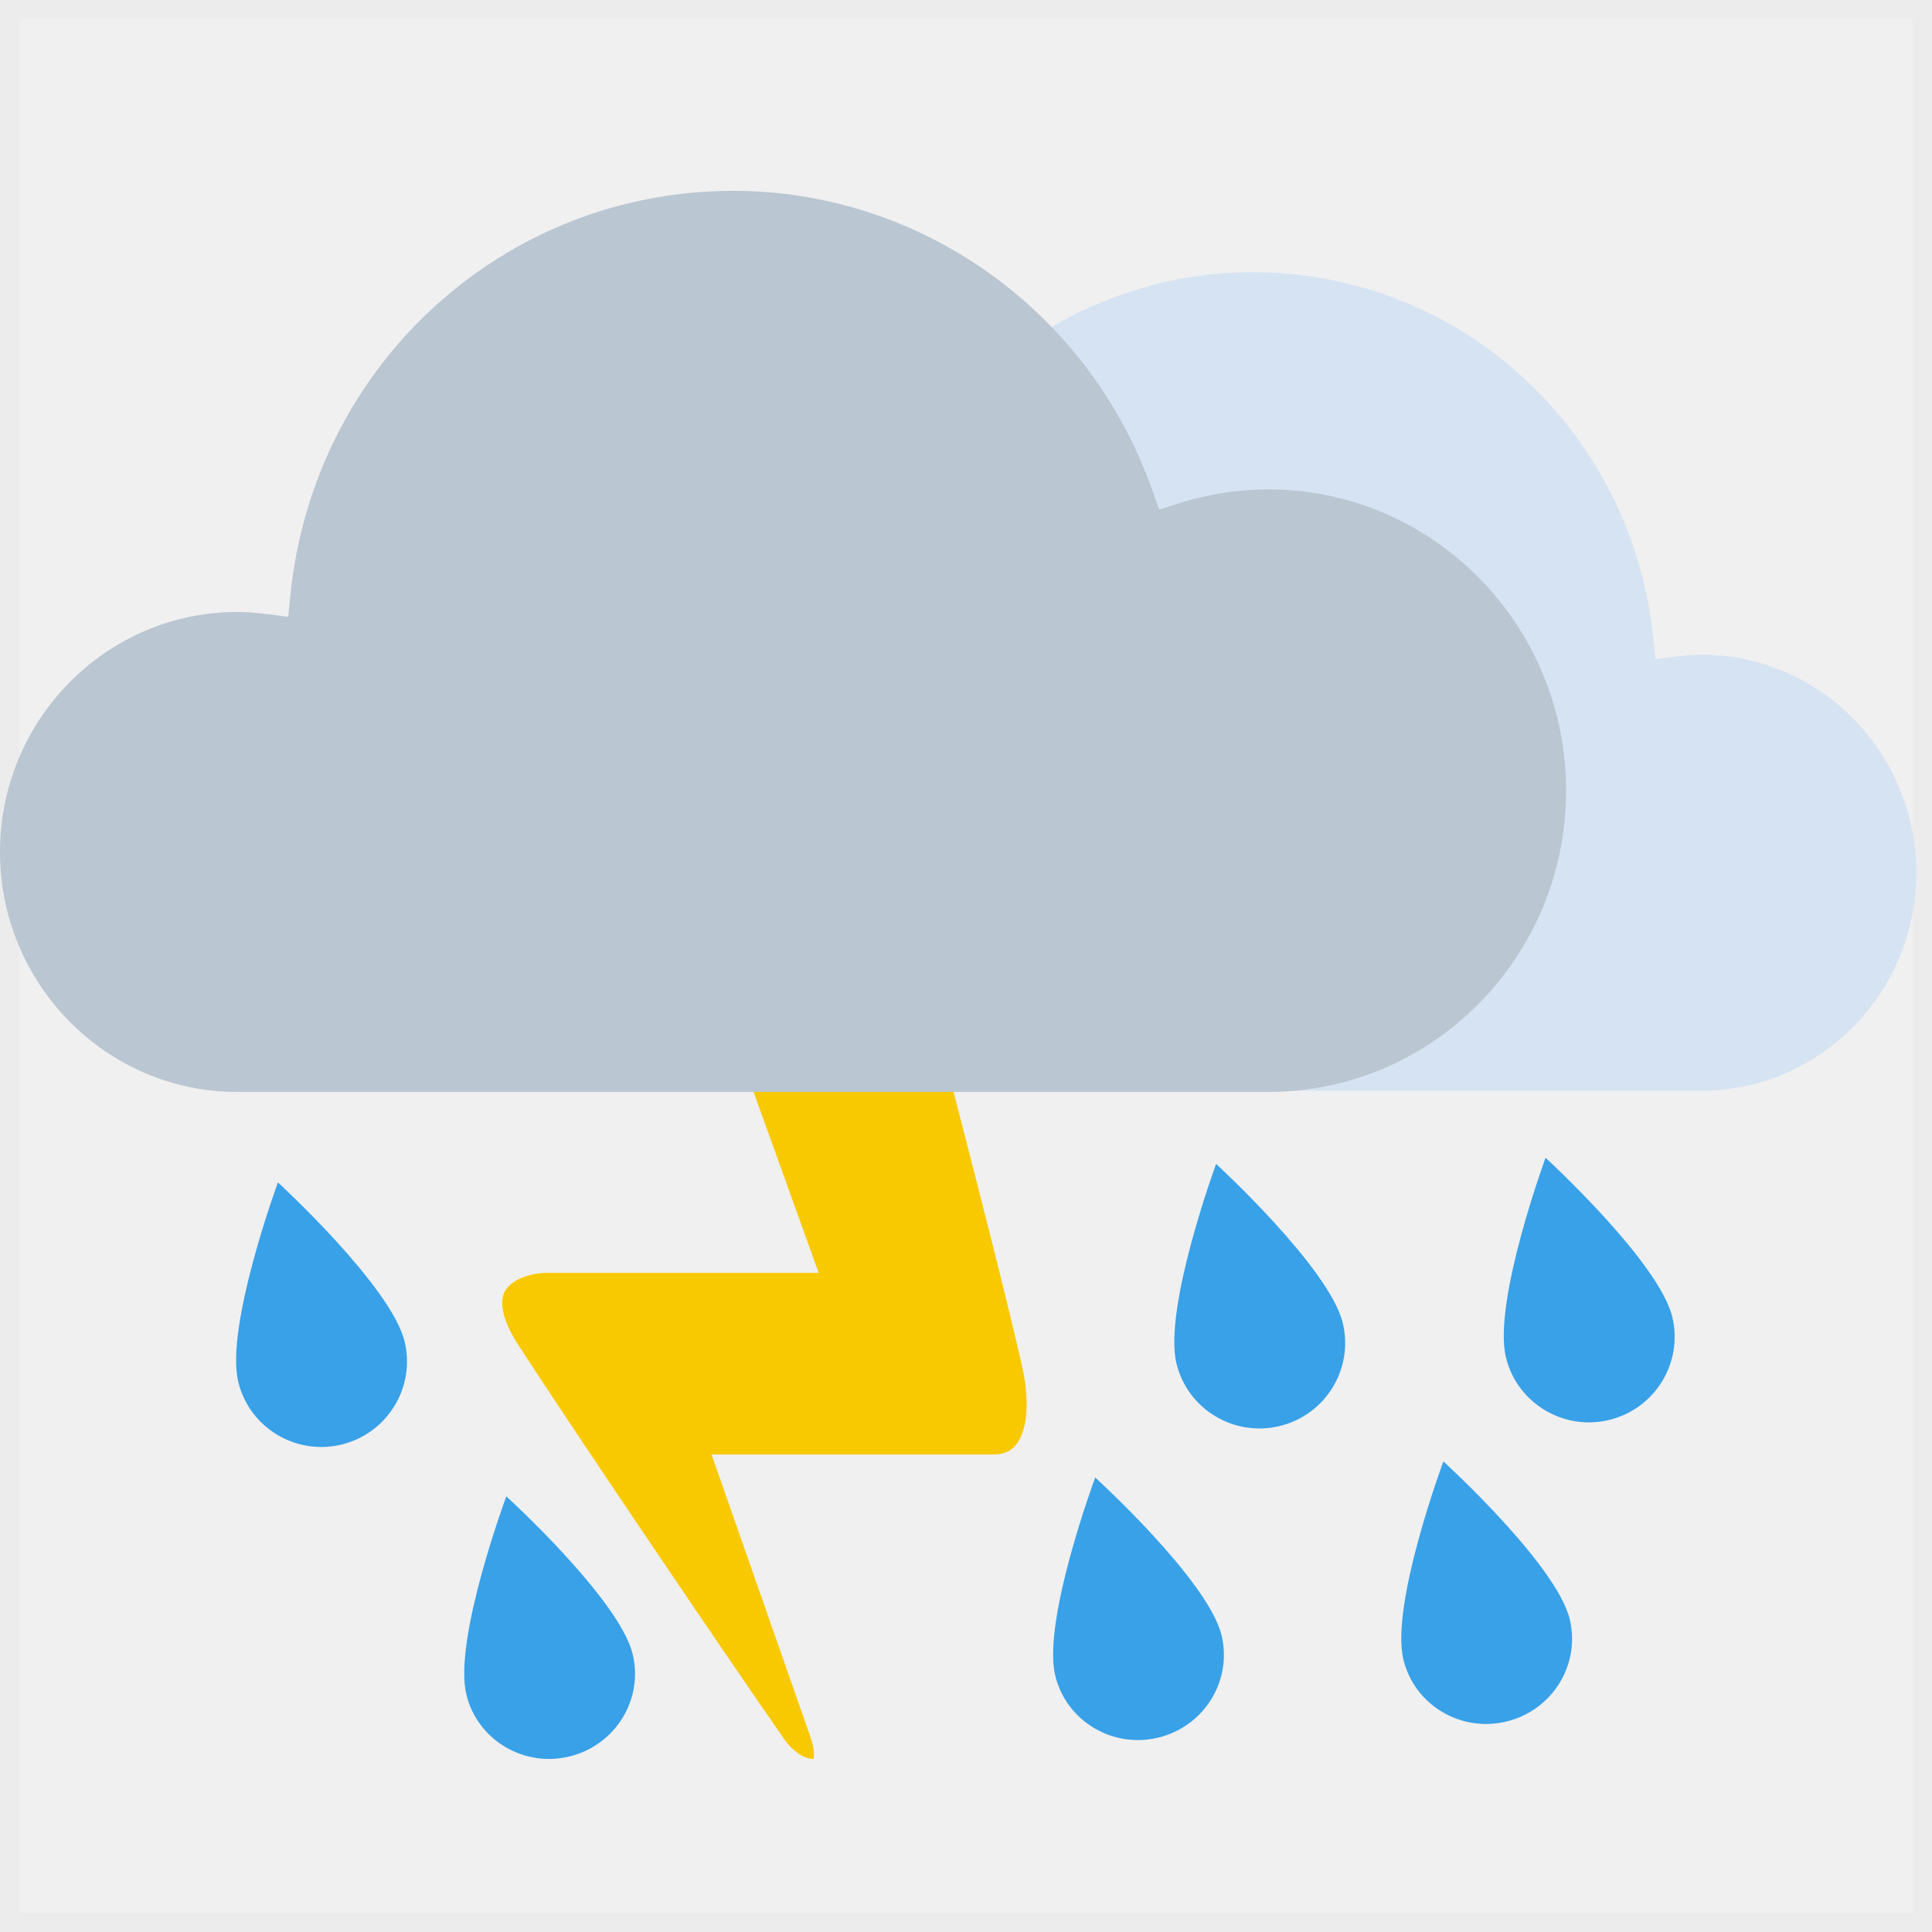
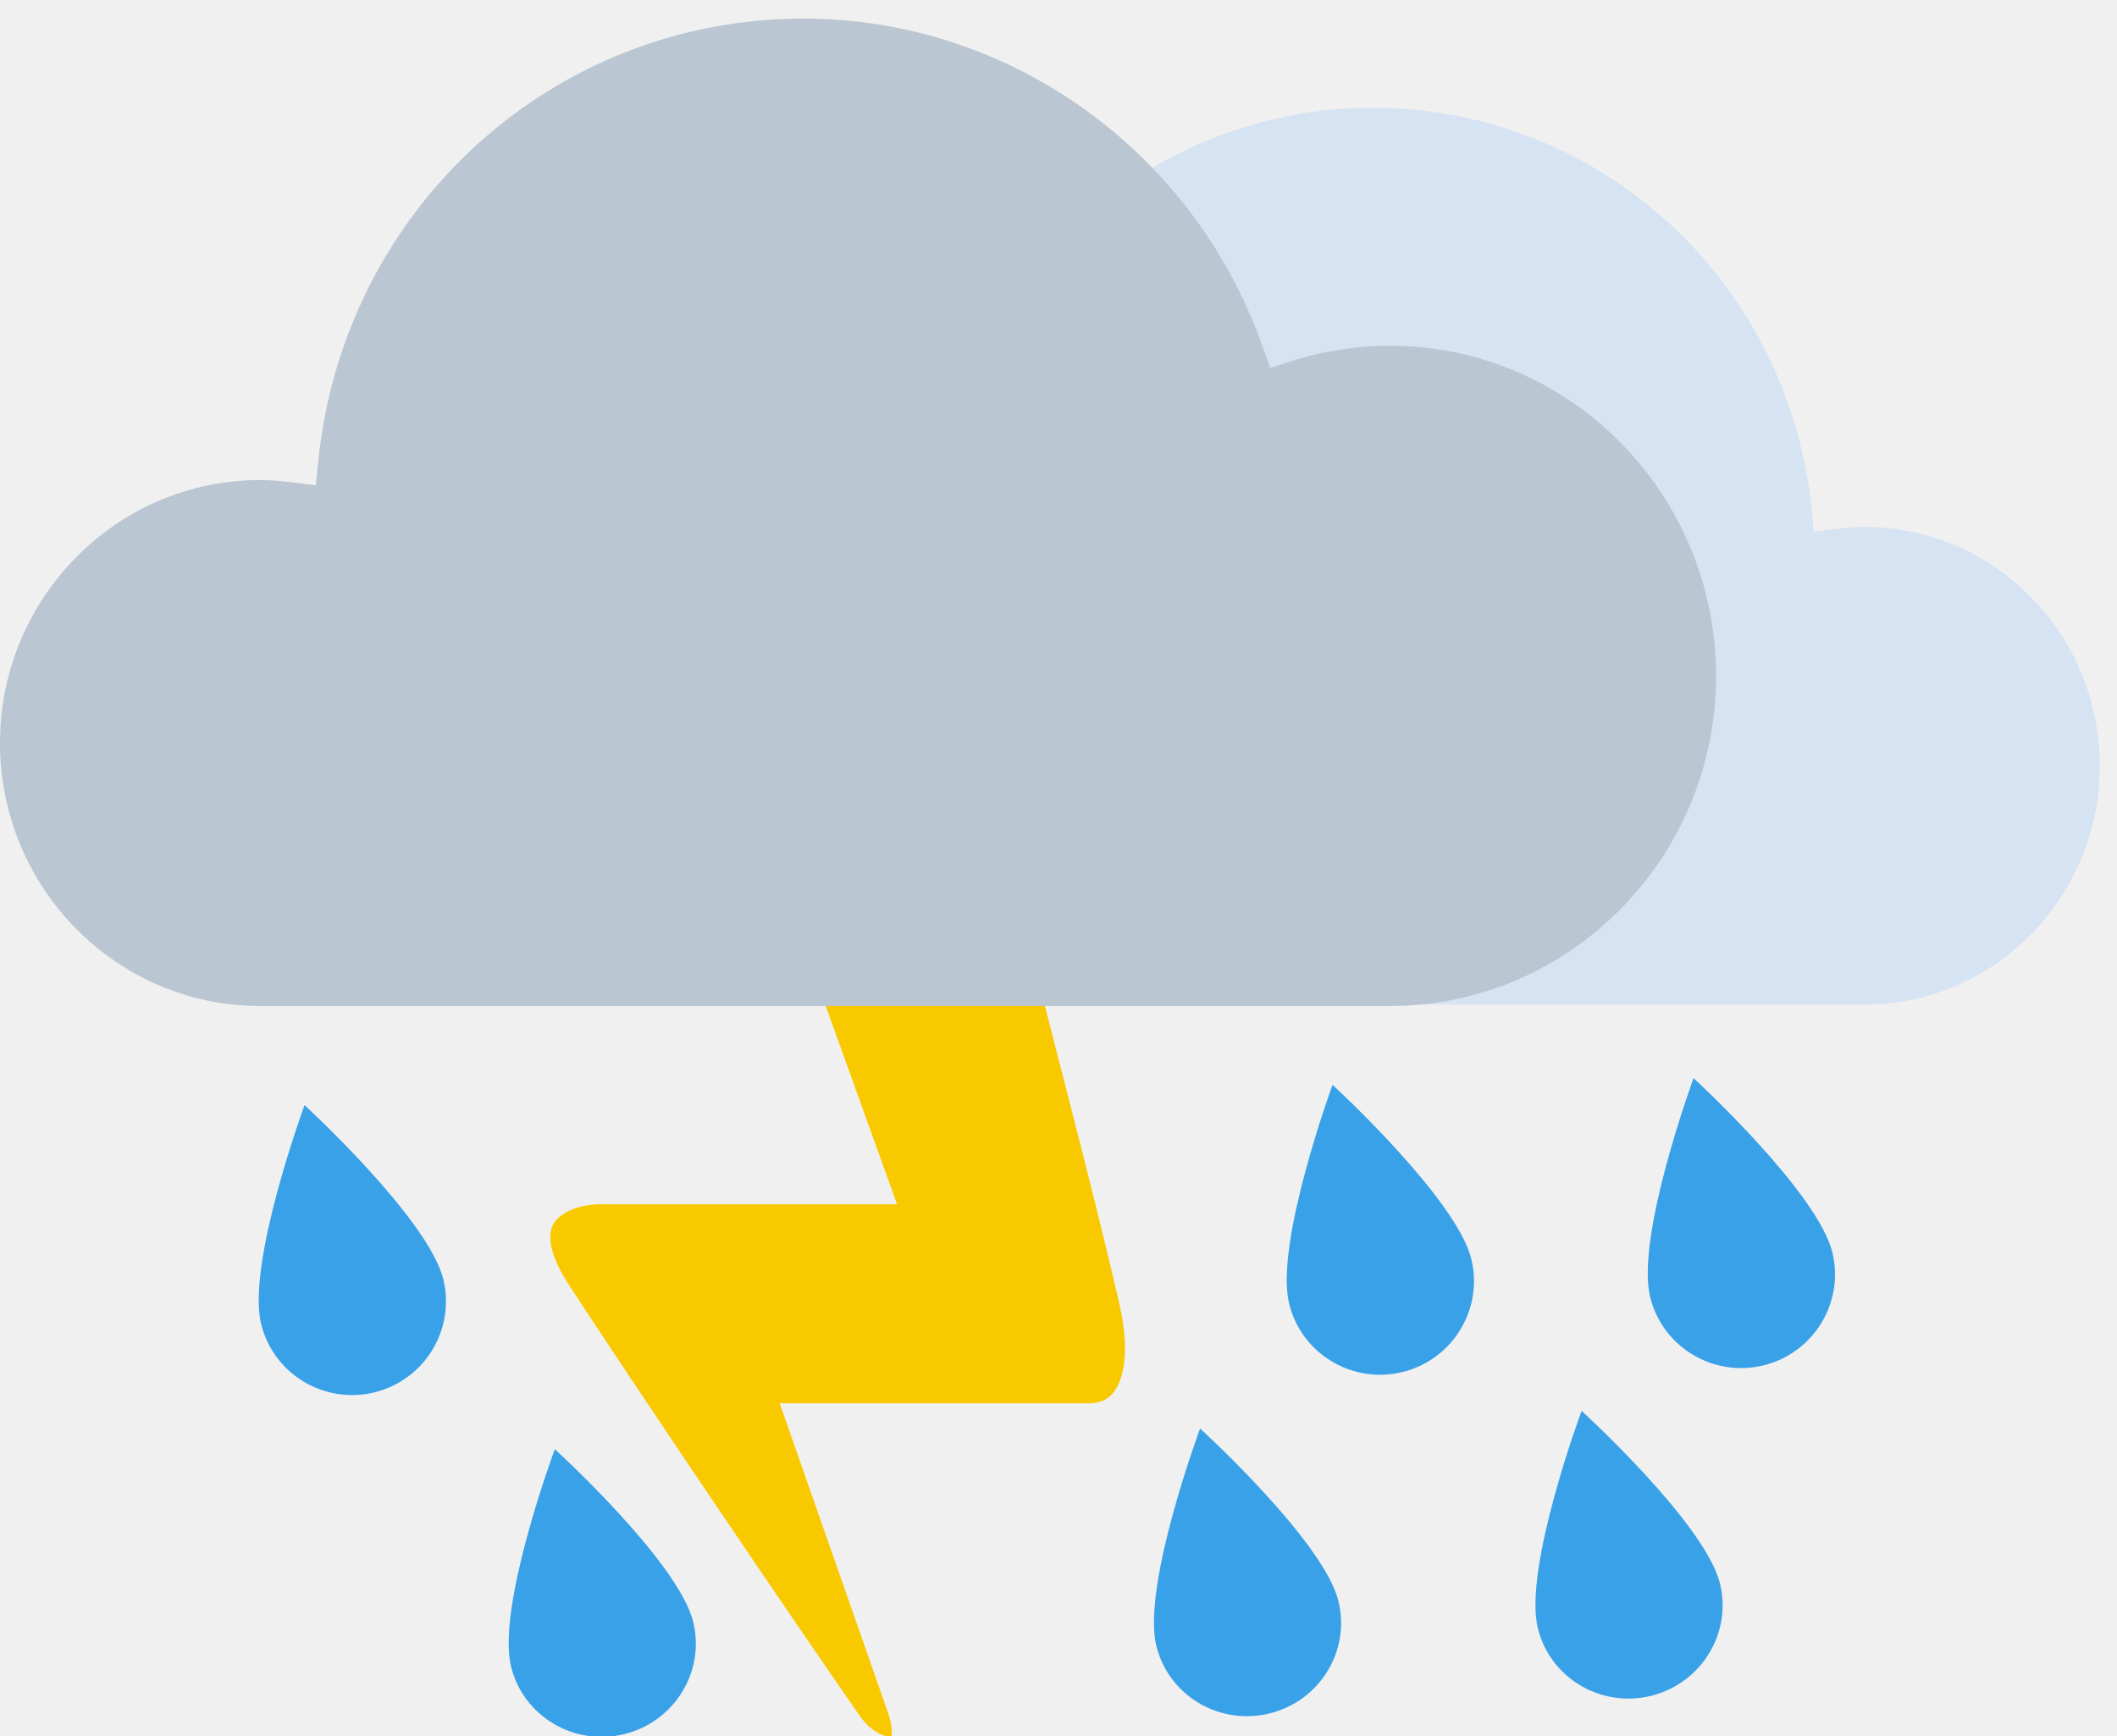
- <svg xmlns="http://www.w3.org/2000/svg" xmlns:xlink="http://www.w3.org/1999/xlink" width="100px" height="100px" viewBox="0 0 100 100" version="1.1">
-   <defs>
-     <rect id="path-1" x="0" y="0" width="100" height="100" />
-     <mask id="mask-2" maskContentUnits="userSpaceOnUse" maskUnits="objectBoundingBox" x="0" y="0" width="100" height="100" fill="white">
-       <use xlink:href="#path-1" />
-     </mask>
-   </defs>
-   <g id="Weather-Icons-" stroke="none" stroke-width="1" fill="none" fill-rule="evenodd">
-     <g id="Weather-Assets-Flat" transform="translate(-891, -270)">
-       <g id="Day-Time-icons-White" transform="translate(23, 136)">
-         <g id="tstorms" transform="translate(868, 134)">
-           <use id="Rectangle-1" stroke="#2B2B2B" mask="url(#mask-2)" stroke-width="2" opacity="0.023" xlink:href="#path-1" />
-           <g id="Page-1" transform="translate(0, 9)">
-             <path d="M62.945,51.243 C62.945,51.243 60.2,58.716 60.894,61.576 C61.468,63.937 63.864,65.389 66.238,64.811 C68.619,64.232 70.074,61.84 69.502,59.479 C68.809,56.621 62.945,51.243 62.945,51.243" id="Fill-9" fill="#38A1E8" />
-             <path d="M79.998,50.926 C79.998,50.926 77.253,58.399 77.947,61.257 C78.521,63.621 80.917,65.072 83.292,64.495 C85.673,63.915 87.128,61.523 86.556,59.162 C85.862,56.304 79.998,50.926 79.998,50.926" id="Fill-11" fill="#38A1E8" />
-             <path d="M14.385,52.201 C14.385,52.201 11.64,59.673 12.334,62.531 C12.908,64.895 15.304,66.347 17.679,65.769 C20.059,65.189 21.515,62.798 20.942,60.436 C20.249,57.578 14.385,52.201 14.385,52.201" id="Fill-13" fill="#38A1E8" />
-             <path d="M26.207,68.452 C26.207,68.452 23.45,75.876 24.139,78.711 C24.707,81.055 27.099,82.492 29.476,81.914 C31.856,81.334 33.316,78.96 32.746,76.616 C32.059,73.779 26.207,68.452 26.207,68.452" id="Fill-15" fill="#38A1E8" />
-             <path d="M56.688,67.476 C56.688,67.476 53.93,74.899 54.62,77.734 C55.188,80.078 57.579,81.515 59.956,80.937 C62.337,80.358 63.796,77.983 63.226,75.639 C62.539,72.802 56.688,67.476 56.688,67.476" id="Fill-17" fill="#38A1E8" />
-             <path d="M74.709,66.643 C74.709,66.643 71.951,74.066 72.641,76.901 C73.209,79.246 75.6,80.682 77.977,80.105 C80.358,79.525 81.817,77.151 81.247,74.806 C80.56,71.969 74.709,66.643 74.709,66.643" id="Fill-19" fill="#38A1E8" />
-             <path d="M28.346,56.884 L42.373,56.884 L41.633,54.823 C40.295,51.098 39.08,47.722 38.697,46.665 C38.059,44.9 38.033,43.527 38.627,42.7 C39.112,42.023 39.882,41.882 40.061,41.882 L44.307,41.882 C46.969,41.882 48.595,44.54 49.176,46.814 C49.356,47.524 49.567,48.34 49.797,49.233 C50.722,52.822 51.99,57.739 52.871,61.573 C53.495,64.287 52.88,65.423 52.586,65.785 C52.314,66.122 51.935,66.284 51.427,66.284 L36.829,66.284 L41.939,80.879 C42.176,81.55 42.139,81.921 42.097,82.039 C41.903,82.066 41.207,81.906 40.58,81.005 C37.607,76.731 30.116,65.68 26.846,60.648 C26.054,59.429 25.803,58.425 26.139,57.82 C26.446,57.27 27.352,56.884 28.346,56.884" id="Fill-1" fill="#F9C900" />
-             <path d="M88.073,24.89 C94.201,24.89 99.186,29.95 99.186,36.173 C99.186,42.393 94.201,47.452 88.073,47.452 L39.756,47.452 C32.067,47.452 25.809,41.099 25.809,33.29 C25.809,25.48 32.067,19.127 39.756,19.127 C41.188,19.127 42.611,19.351 43.981,19.792 L44.877,20.08 L45.192,19.182 C48.145,10.753 56.037,5.09 64.828,5.09 C75.577,5.09 84.499,13.266 85.581,24.11 L85.681,25.114 L86.669,24.99 C87.213,24.922 87.66,24.89 88.073,24.89" id="Fill-3" fill="#D6E3F2" />
-             <path d="M12.276,22.677 C5.508,22.677 -0,28.249 -0,35.099 C-0,41.945 5.508,47.518 12.276,47.518 L65.653,47.518 C74.151,47.518 81.061,40.523 81.061,31.925 C81.061,23.327 74.151,16.332 65.653,16.332 C64.072,16.332 62.5,16.58 60.985,17.063 L59.998,17.381 L59.649,16.392 C56.387,7.112 47.668,0.878 37.955,0.878 C26.081,0.878 16.225,9.881 15.03,21.818 L14.919,22.925 L13.83,22.788 C13.225,22.712 12.732,22.677 12.276,22.677" id="Fill-6" fill="#BAC6D1" />
-           </g>
-         </g>
-       </g>
+ <svg xmlns="http://www.w3.org/2000/svg" width="100px" height="82px" viewBox="0 0 100 82" version="1.1">
+   <defs />
+   <g id="Page-1" stroke="none" stroke-width="1" fill="none" fill-rule="evenodd">
+     <g id="thunderstorm" transform="translate(0, -9)">
+       <path d="M62.945,60.243 C62.945,60.243 60.2,67.716 60.894,70.576 C61.468,72.937 63.864,74.389 66.238,73.811 C68.619,73.232 70.074,70.84 69.502,68.479 C68.809,65.621 62.945,60.243 62.945,60.243" id="Fill-9" fill="#38A1E8" fill-rule="nonzero" />
+       <path d="M79.998,59.926 C79.998,59.926 77.253,67.399 77.947,70.257 C78.521,72.621 80.917,74.072 83.292,73.495 C85.673,72.915 87.128,70.523 86.556,68.162 C85.862,65.304 79.998,59.926 79.998,59.926" id="Fill-11" fill="#38A1E8" fill-rule="nonzero" />
+       <path d="M14.385,61.201 C14.385,61.201 11.64,68.673 12.334,71.531 C12.908,73.895 15.304,75.347 17.679,74.769 C20.059,74.189 21.515,71.798 20.942,69.436 C20.249,66.578 14.385,61.201 14.385,61.201" id="Fill-13" fill="#38A1E8" fill-rule="nonzero" />
+       <path d="M26.207,77.452 C26.207,77.452 23.45,84.876 24.139,87.711 C24.707,90.055 27.099,91.492 29.476,90.914 C31.856,90.334 33.316,87.96 32.746,85.616 C32.059,82.779 26.207,77.452 26.207,77.452" id="Fill-15" fill="#38A1E8" fill-rule="nonzero" />
+       <path d="M56.688,76.476 C56.688,76.476 53.93,83.899 54.62,86.734 C55.188,89.078 57.579,90.515 59.956,89.937 C62.337,89.358 63.796,86.983 63.226,84.639 C62.539,81.802 56.688,76.476 56.688,76.476" id="Fill-17" fill="#38A1E8" fill-rule="nonzero" />
+       <path d="M74.709,75.643 C74.709,75.643 71.951,83.066 72.641,85.901 C73.209,88.246 75.6,89.682 77.977,89.105 C80.358,88.525 81.817,86.151 81.247,83.806 C80.56,80.969 74.709,75.643 74.709,75.643" id="Fill-19" fill="#38A1E8" fill-rule="nonzero" />
+       <path d="M28.346,65.884 L42.373,65.884 L41.633,63.823 C40.295,60.098 39.08,56.722 38.697,55.665 C38.059,53.9 38.033,52.527 38.627,51.7 C39.112,51.023 39.882,50.882 40.061,50.882 L44.307,50.882 C46.969,50.882 48.595,53.54 49.176,55.814 C49.356,56.524 49.567,57.34 49.797,58.233 C50.722,61.822 51.99,66.739 52.871,70.573 C53.495,73.287 52.88,74.423 52.586,74.785 C52.314,75.122 51.935,75.284 51.427,75.284 L36.829,75.284 L41.939,89.879 C42.176,90.55 42.139,90.921 42.097,91.039 C41.903,91.066 41.207,90.906 40.58,90.005 C37.607,85.731 30.116,74.68 26.846,69.648 C26.054,68.429 25.803,67.425 26.139,66.82 C26.446,66.27 27.352,65.884 28.346,65.884" id="Fill-1" fill="#F9C900" fill-rule="nonzero" />
+       <path d="M88.073,33.89 C94.201,33.89 99.186,38.95 99.186,45.173 C99.186,51.393 94.201,56.452 88.073,56.452 L39.756,56.452 C32.067,56.452 25.809,50.099 25.809,42.29 C25.809,34.48 32.067,28.127 39.756,28.127 C41.188,28.127 42.611,28.351 43.981,28.792 L44.877,29.08 L45.192,28.182 C48.145,19.753 56.037,14.09 64.828,14.09 C75.577,14.09 84.499,22.266 85.581,33.11 L85.681,34.114 L86.669,33.99 C87.213,33.922 87.66,33.89 88.073,33.89" id="Fill-3" fill="#D6E3F2" fill-rule="nonzero" />
+       <path d="M12.276,31.677 C5.508,31.677 -0,37.249 -0,44.099 C-0,50.945 5.508,56.518 12.276,56.518 L65.653,56.518 C74.151,56.518 81.061,49.523 81.061,40.925 C81.061,32.327 74.151,25.332 65.653,25.332 C64.072,25.332 62.5,25.58 60.985,26.063 L59.998,26.381 L59.649,25.392 C56.387,16.112 47.668,9.878 37.955,9.878 C26.081,9.878 16.225,18.881 15.03,30.818 L14.919,31.925 L13.83,31.788 C13.225,31.712 12.732,31.677 12.276,31.677" id="Fill-6" fill="#BAC6D1" fill-rule="nonzero" />
+       <rect id="Rectangle" x="0" y="0" width="100" height="100" />
    </g>
  </g>
</svg>
